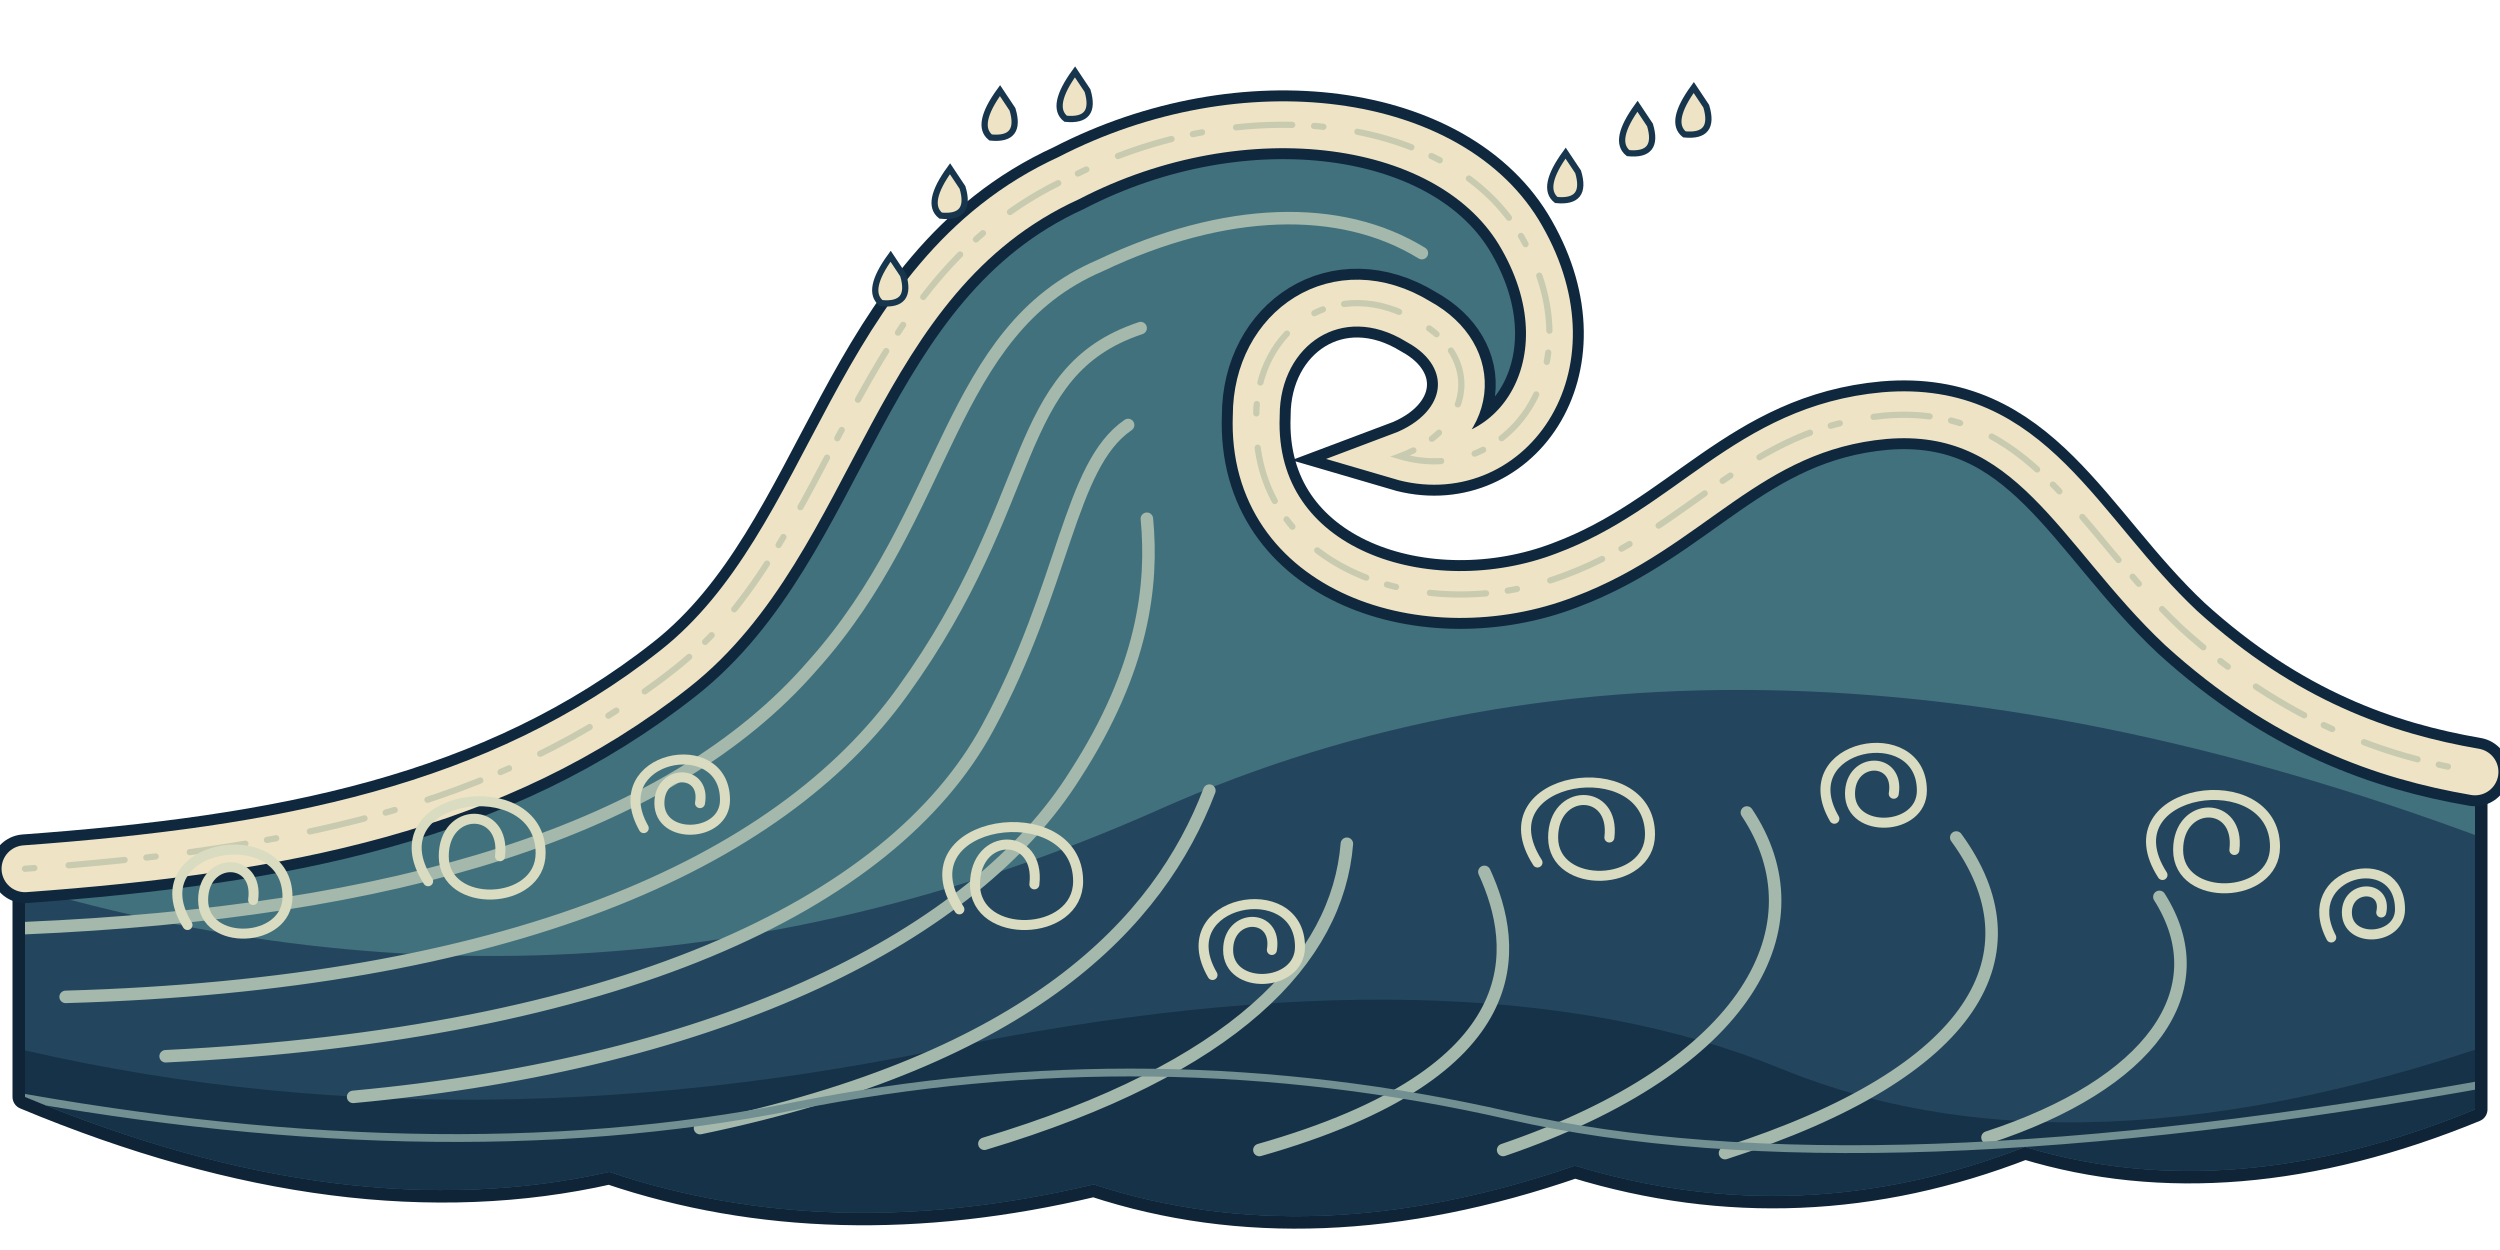
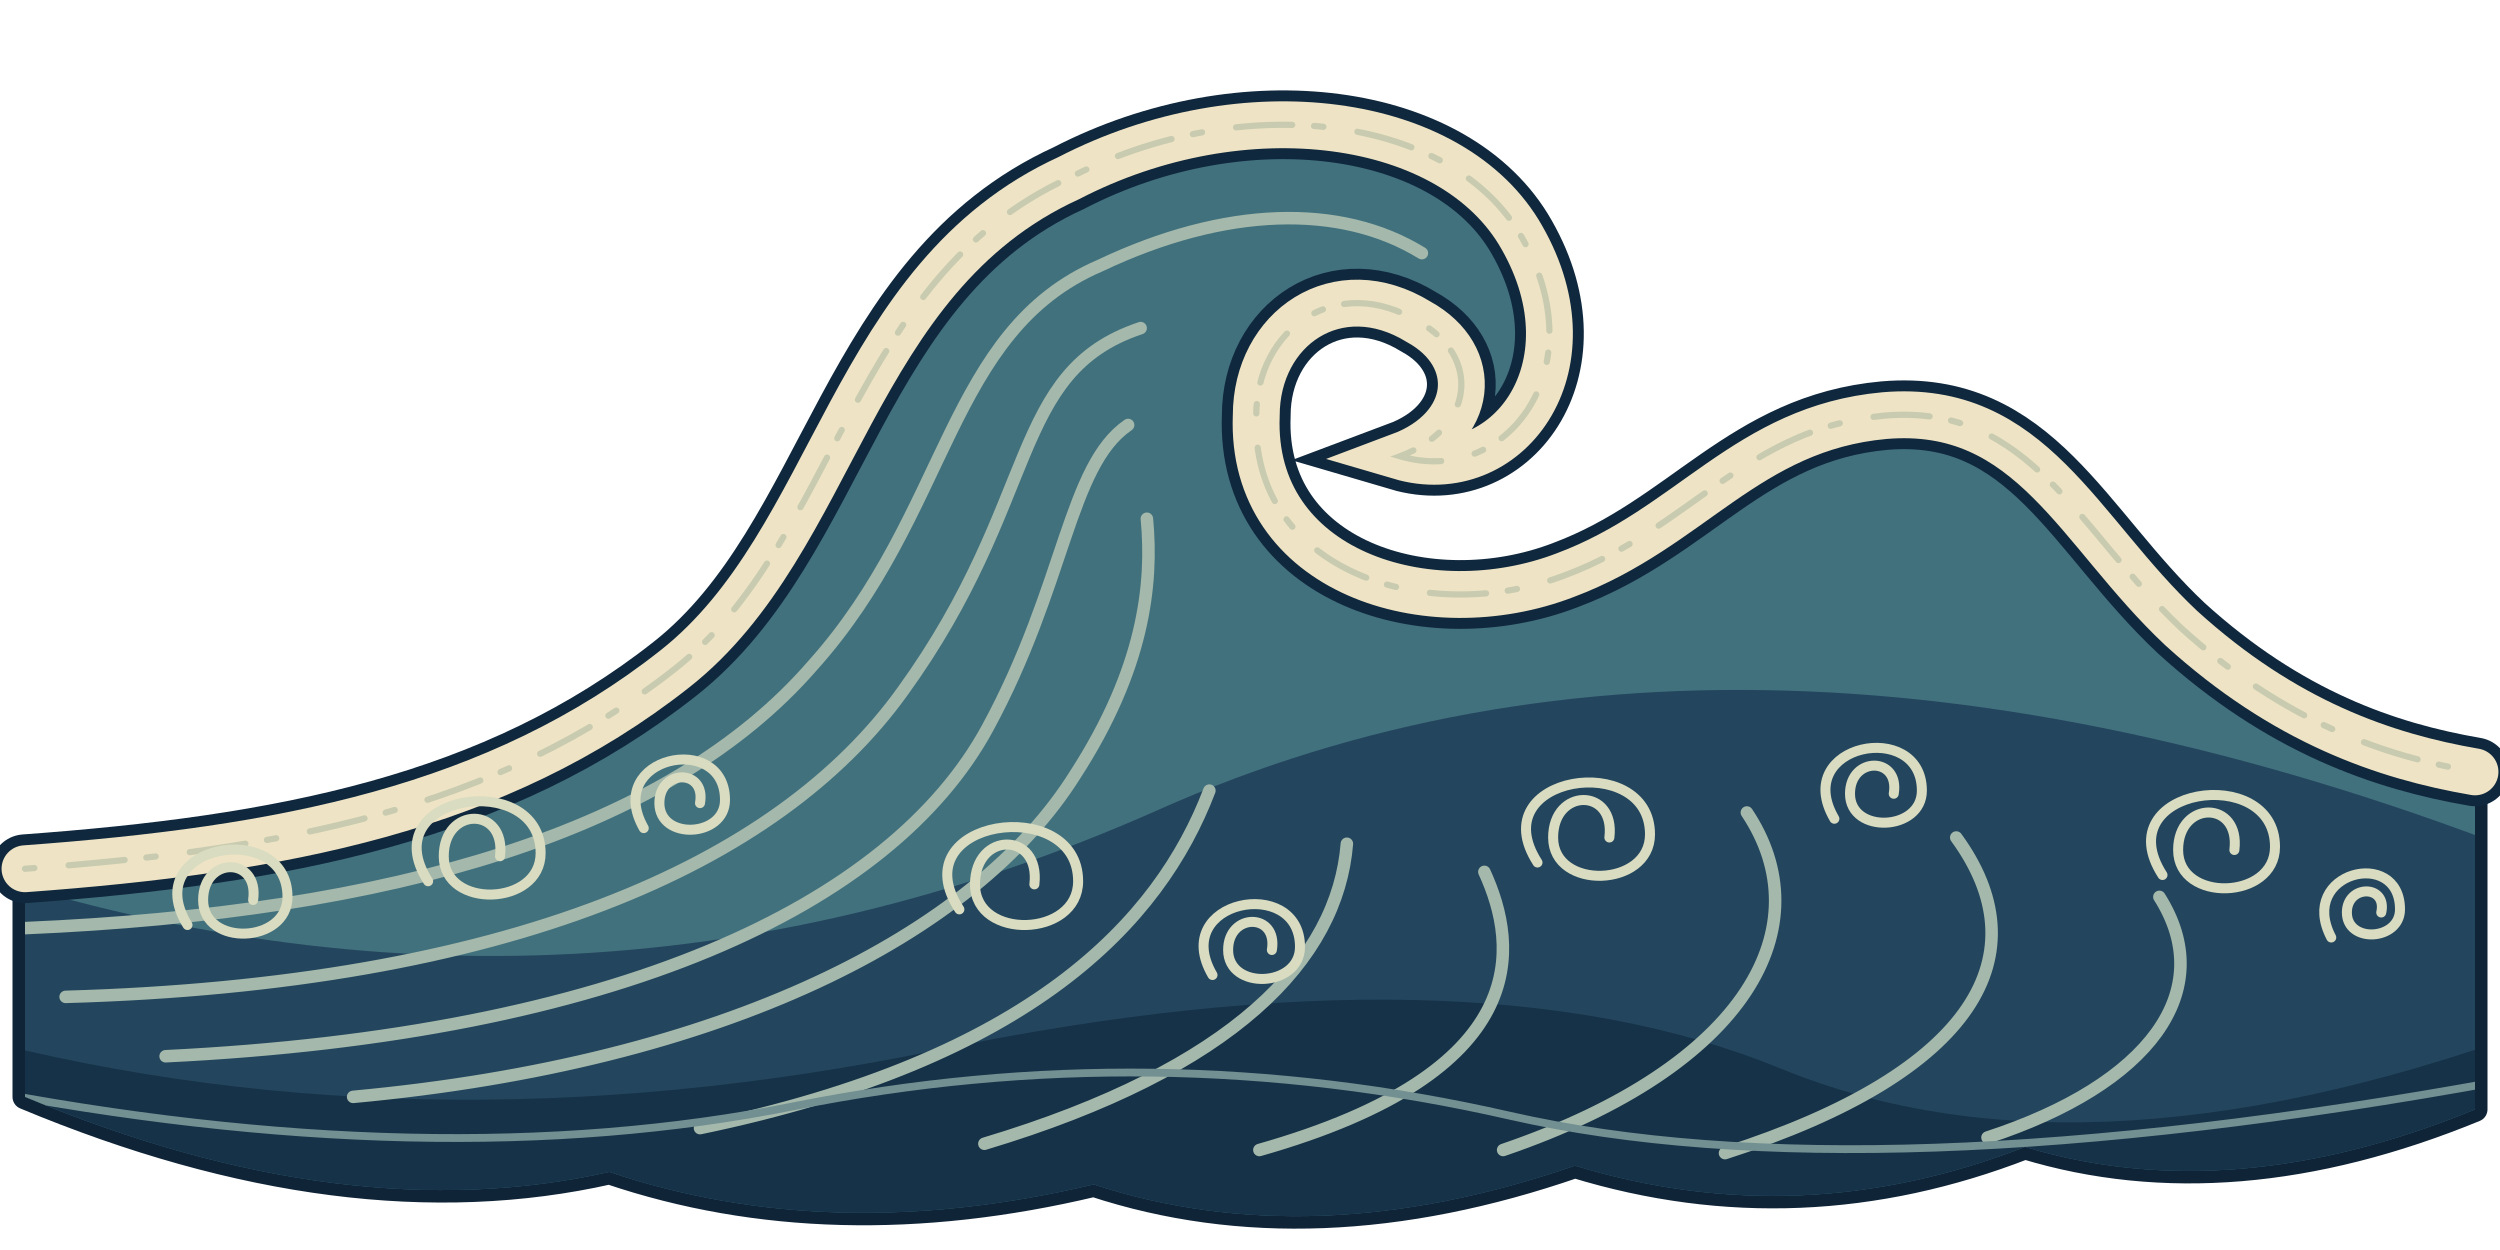
<svg xmlns="http://www.w3.org/2000/svg" width="1200" height="600" viewBox="0 0 800 400">
  <defs>
    <clipPath id="body">
      <path d="M8 278 C90 272 159 259 216 214 C268 173 272 89 342 57 C398 28 465 37 487 76 C511 118 482 156 448 146 C472 137 474 114 454 103 C428 87 402 105 402 133 C400 183 457 201 501 184 C541 169 559 137 603 133 C650 129 665 170 698 201 C731 231 763 242 792 247 L792 355 Q714 387 648 367 Q576 395 504 373 Q420 402 350 379 Q266 399 195 375 Q111 394 8 351 Z" />
    </clipPath>
  </defs>
  <path d="M8 278 C90 272 159 259 216 214 C268 173 272 89 342 57 C398 28 465 37 487 76 C511 118 482 156 448 146 C472 137 474 114 454 103 C428 87 402 105 402 133 C400 183 457 201 501 184 C541 169 559 137 603 133 C650 129 665 170 698 201 C731 231 763 242 792 247 L792 355 Q714 387 648 367 Q576 395 504 373 Q420 402 350 379 Q266 399 195 375 Q111 394 8 351 Z" fill="#17364d" stroke="#102438" stroke-width="8" stroke-linejoin="round" />
  <g clip-path="url(#body)">
    <path d="M8 278 C90 272 159 259 216 214 C268 173 272 89 342 57 C398 28 465 37 487 76 C511 118 482 156 448 146 C472 137 474 114 454 103 C428 87 402 105 402 133 C400 183 457 201 501 184 C541 169 559 137 603 133 C650 129 665 170 698 201 C731 231 763 242 792 247 L792 355 Q714 387 648 367 Q576 395 504 373 Q420 402 350 379 Q266 399 195 375 Q111 394 8 351 Z" fill="#42717e" />
    <path d="M-20 275 Q180 344 371 259 T820 278 V410 H-20Z" fill="#23465e" />
    <path d="M-20 329 Q130 371 300 336 T570 342 T820 326 V410 H-20Z" fill="#163248" />
    <path d="M8 297 C126 292 214 266 260 213 C304 164 303 106 352 85 C392 66 429 65 455 81 M21 319 C162 315 249 277 289 221 C333 160 323 119 365 105 M53 338 C197 331 285 290 316 233 C341 187 342 149 361 136 M113 351 C232 340 312 299 344 248 C366 214 369 187 367 166 M224 361 C330 339 371 295 387 253 M315 366 C395 342 428 307 431 270 M403 368 C491 343 486 303 475 279 M481 368 C560 341 583 296 559 260 M552 369 C633 343 653 305 626 268 M636 364 C688 347 710 317 691 287" fill="none" stroke="#a4b9ab" stroke-width="4" stroke-linecap="round" />
    <path d="M-10 348 Q139 377 254 354 T483 357 T800 346" fill="none" stroke="#728f92" stroke-width="2.5" />
  </g>
  <path d="M8 278 C90 272 159 259 216 214 C268 173 272 89 342 57 C398 28 465 37 487 76 C511 118 482 156 448 146 C472 137 474 114 454 103 C428 87 402 105 402 133 C400 183 457 201 501 184 C541 169 559 137 603 133 C650 129 665 170 698 201 C731 231 763 242 792 247" fill="none" stroke="#10283d" stroke-width="22" stroke-linecap="round" />
  <path d="M8 278 C90 272 159 259 216 214 C268 173 272 89 342 57 C398 28 465 37 487 76 C511 118 482 156 448 146 C472 137 474 114 454 103 C428 87 402 105 402 133 C400 183 457 201 501 184 C541 169 559 137 603 133 C650 129 665 170 698 201 C731 231 763 242 792 247" fill="none" stroke="#eee4c5" stroke-width="15" stroke-linecap="round" />
  <path d="M8 278 C90 272 159 259 216 214 C268 173 272 89 342 57 C398 28 465 37 487 76 C511 118 482 156 448 146 C472 137 474 114 454 103 C428 87 402 105 402 133 C400 183 457 201 501 184 C541 169 559 137 603 133 C650 129 665 170 698 201 C731 231 763 242 792 247" fill="none" stroke="#c9cbb0" stroke-width="2" stroke-dasharray="3 11 18 7" stroke-linecap="round" />
  <path d="M60 296 C44 270 92 262 92 287 C92 302 65 303 65 288 C65 274 83 274 81 288" fill="none" stroke="#d9dcc0" stroke-width="3.2" stroke-linecap="round" />
  <path d="M137 282 C119 254 173 246 173 273 C173 290 142 291 142 274 C142 258 162 258 160 274" fill="none" stroke="#d9dcc0" stroke-width="3.2" stroke-linecap="round" />
  <path d="M206 265 C193 242 232 234 232 256 C232 268 211 269 211 257 C211 246 226 246 224 257" fill="none" stroke="#d9dcc0" stroke-width="3.2" stroke-linecap="round" />
  <path d="M307 291 C288 262 345 254 345 282 C345 300 312 301 312 283 C312 266 333 266 331 283" fill="none" stroke="#d9dcc0" stroke-width="3.2" stroke-linecap="round" />
  <path d="M388 312 C374 288 416 280 416 303 C416 316 393 317 393 304 C393 292 409 292 407 304" fill="none" stroke="#d9dcc0" stroke-width="3.2" stroke-linecap="round" />
  <path d="M492 276 C474 248 528 240 528 267 C528 284 497 285 497 268 C497 252 517 252 515 268" fill="none" stroke="#d9dcc0" stroke-width="3.2" stroke-linecap="round" />
  <path d="M587 262 C573 238 615 230 615 253 C615 266 592 267 592 254 C592 242 608 242 606 254" fill="none" stroke="#d9dcc0" stroke-width="3.2" stroke-linecap="round" />
  <path d="M692 280 C674 252 728 244 728 271 C728 288 697 289 697 272 C697 256 717 256 715 272" fill="none" stroke="#d9dcc0" stroke-width="3.2" stroke-linecap="round" />
  <path d="M746 300 C735 279 768 271 768 291 C768 301 751 302 751 292 C751 283 764 283 762 292" fill="none" stroke="#d9dcc0" stroke-width="3.2" stroke-linecap="round" />
-   <path d="M285 82 q-8 11 -3 15 q10 1 7 -9 Z" fill="#eee4c5" stroke="#17364d" stroke-width="2" />
-   <path d="M304 54 q-8 11 -3 15 q10 1 7 -9 Z" fill="#eee4c5" stroke="#17364d" stroke-width="2" />
-   <path d="M320 29 q-8 11 -3 15 q10 1 7 -9 Z" fill="#eee4c5" stroke="#17364d" stroke-width="2" />
-   <path d="M344 23 q-8 11 -3 15 q10 1 7 -9 Z" fill="#eee4c5" stroke="#17364d" stroke-width="2" />
-   <path d="M501 49 q-8 11 -3 15 q10 1 7 -9 Z" fill="#eee4c5" stroke="#17364d" stroke-width="2" />
-   <path d="M524 34 q-8 11 -3 15 q10 1 7 -9 Z" fill="#eee4c5" stroke="#17364d" stroke-width="2" />
-   <path d="M542 28 q-8 11 -3 15 q10 1 7 -9 Z" fill="#eee4c5" stroke="#17364d" stroke-width="2" />
</svg>
